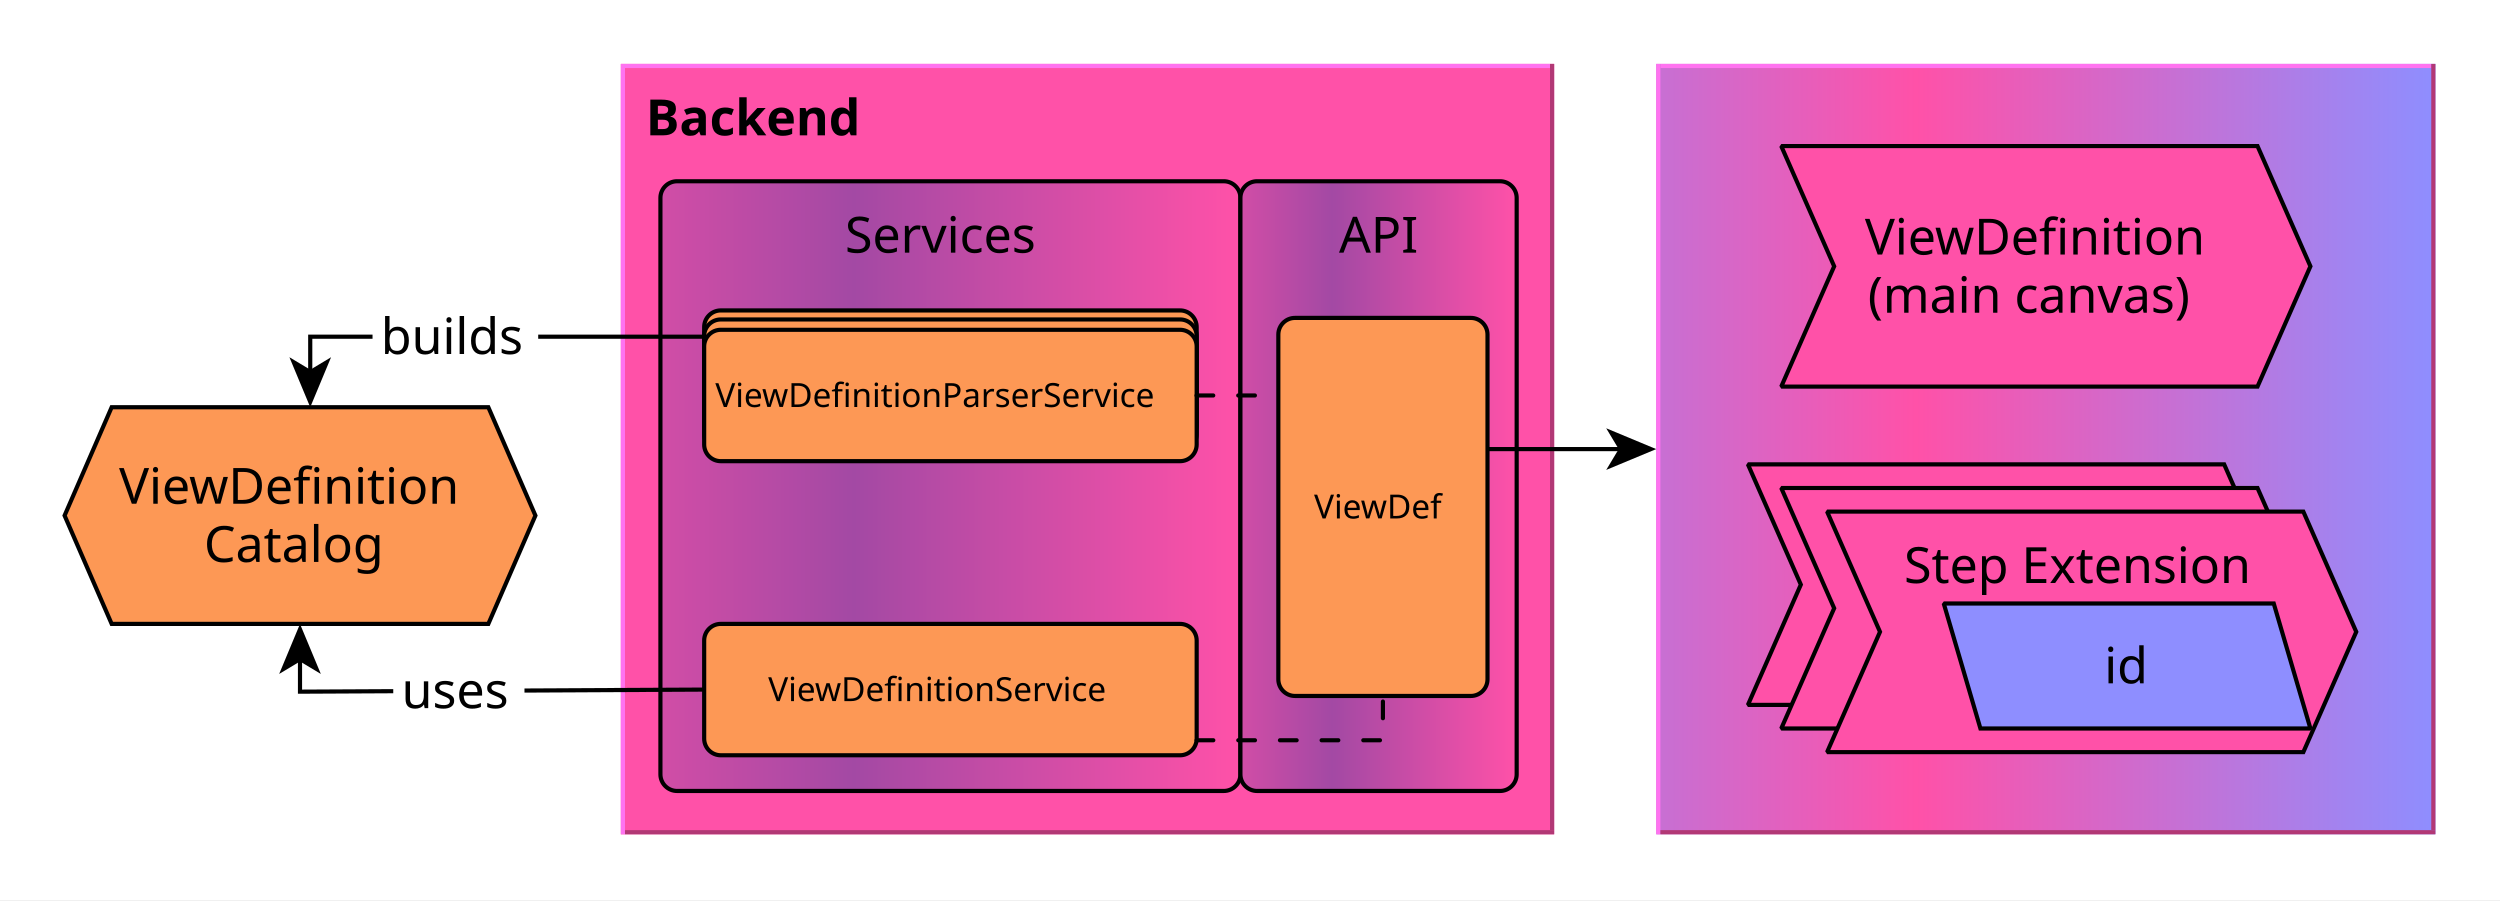
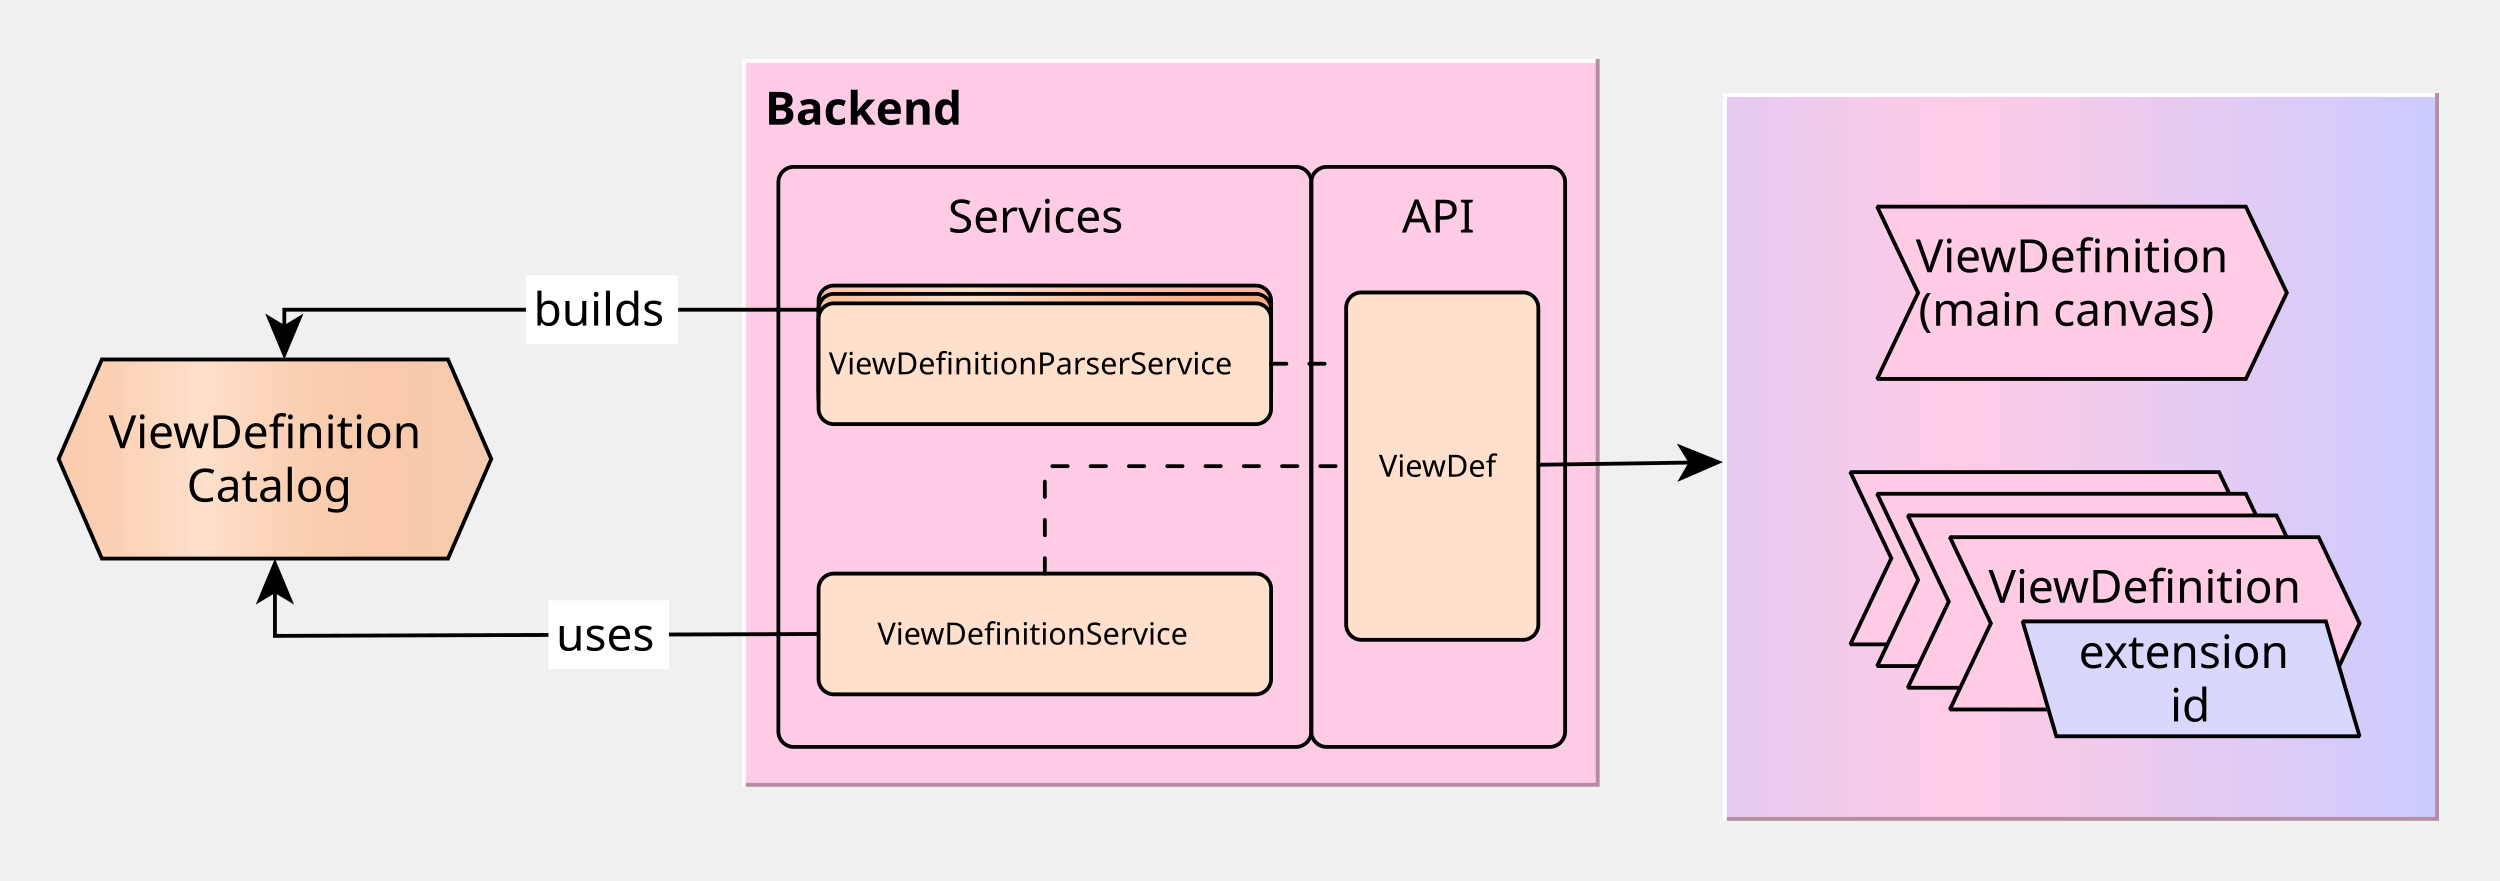
- <svg xmlns="http://www.w3.org/2000/svg" fill-opacity="1" color-rendering="auto" color-interpolation="auto" text-rendering="auto" stroke="black" stroke-linecap="square" width="600" stroke-miterlimit="10" shape-rendering="auto" stroke-opacity="1" fill="black" stroke-dasharray="none" font-weight="normal" stroke-width="1" height="216" font-family="'Dialog'" font-style="normal" stroke-linejoin="miter" font-size="12px" stroke-dashoffset="0" image-rendering="auto">
+ <svg xmlns="http://www.w3.org/2000/svg" fill-opacity="1" color-rendering="auto" color-interpolation="auto" text-rendering="auto" stroke="black" stroke-linecap="square" width="653" stroke-miterlimit="10" shape-rendering="auto" stroke-opacity="1" fill="black" stroke-dasharray="none" font-weight="normal" stroke-width="1" height="230" font-family="'Dialog'" font-style="normal" stroke-linejoin="miter" font-size="12px" stroke-dashoffset="0" image-rendering="auto">
  <defs id="genericDefs" />
  <g>
    <defs id="defs1">
-       <linearGradient x1="620.833" gradientUnits="userSpaceOnUse" x2="745.5" y1="121.333" y2="121.333" id="linearGradient1" spreadMethod="reflect">
-         <stop stop-opacity="1" stop-color="rgb(255,81,168)" offset="0%" />
-         <stop stop-opacity="1" stop-color="rgb(142,142,255)" offset="100%" />
+       <linearGradient x1="1211.213" gradientUnits="userSpaceOnUse" x2="1290.013" y1="41.593" y2="41.593" id="linearGradient1" spreadMethod="reflect">
+         <stop stop-opacity="1" stop-color="rgb(254,224,204)" offset="0%" />
+         <stop stop-opacity="0.396" stop-color="rgb(253,152,85)" offset="100%" />
      </linearGradient>
-       <linearGradient x1="214.167" gradientUnits="userSpaceOnUse" x2="289.5" y1="203.734" y2="203.734" id="linearGradient2" spreadMethod="reflect">
-         <stop stop-opacity="1" stop-color="rgb(253,152,85)" offset="0%" />
-         <stop stop-opacity="1" stop-color="rgb(253,152,85)" offset="100%" />
+       <linearGradient x1="1211.213" gradientUnits="userSpaceOnUse" x2="1290.013" y1="43.762" y2="43.762" id="linearGradient2" spreadMethod="reflect">
+         <stop stop-opacity="1" stop-color="rgb(254,224,204)" offset="0%" />
+         <stop stop-opacity="0.396" stop-color="rgb(253,152,85)" offset="100%" />
      </linearGradient>
-       <linearGradient x1="365.9" gradientUnits="userSpaceOnUse" x2="458.7" y1="149.5" y2="149.5" id="linearGradient3" spreadMethod="reflect">
-         <stop stop-opacity="1" stop-color="rgb(163,73,164)" offset="0%" />
-         <stop stop-opacity="1" stop-color="rgb(255,81,168)" offset="100%" />
+       <linearGradient x1="1470.396" gradientUnits="userSpaceOnUse" x2="1595.062" y1="-8.69" y2="-8.69" id="linearGradient3" spreadMethod="reflect">
+         <stop stop-opacity="1" stop-color="rgb(255,203,229)" offset="0%" />
+         <stop stop-opacity="1" stop-color="rgb(203,203,255)" offset="100%" />
      </linearGradient>
-       <linearGradient x1="369.4" gradientUnits="userSpaceOnUse" x2="448.2" y1="255.734" y2="255.734" id="linearGradient4" spreadMethod="reflect">
-         <stop stop-opacity="1" stop-color="rgb(253,152,85)" offset="0%" />
-         <stop stop-opacity="1" stop-color="rgb(253,152,85)" offset="100%" />
-       </linearGradient>
-       <linearGradient x1="369.4" gradientUnits="userSpaceOnUse" x2="448.2" y1="180.5" y2="180.5" id="linearGradient5" spreadMethod="reflect">
-         <stop stop-opacity="1" stop-color="rgb(253,152,85)" offset="0%" />
-         <stop stop-opacity="1" stop-color="rgb(253,152,85)" offset="100%" />
-       </linearGradient>
-       <linearGradient x1="369.4" gradientUnits="userSpaceOnUse" x2="448.2" y1="182.669" y2="182.669" id="linearGradient6" spreadMethod="reflect">
-         <stop stop-opacity="1" stop-color="rgb(253,152,85)" offset="0%" />
-         <stop stop-opacity="1" stop-color="rgb(253,152,85)" offset="100%" />
-       </linearGradient>
-       <linearGradient x1="369.4" gradientUnits="userSpaceOnUse" x2="448.2" y1="185.149" y2="185.149" id="linearGradient7" spreadMethod="reflect">
-         <stop stop-opacity="1" stop-color="rgb(253,152,85)" offset="0%" />
-         <stop stop-opacity="1" stop-color="rgb(253,152,85)" offset="100%" />
-       </linearGradient>
-       <linearGradient x1="480.8" gradientUnits="userSpaceOnUse" x2="525" y1="149.5" y2="149.5" id="linearGradient8" spreadMethod="reflect">
-         <stop stop-opacity="1" stop-color="rgb(163,73,164)" offset="0%" />
-         <stop stop-opacity="1" stop-color="rgb(255,81,168)" offset="100%" />
-       </linearGradient>
-       <linearGradient x1="484.533" gradientUnits="userSpaceOnUse" x2="518" y1="182.298" y2="182.298" id="linearGradient9" spreadMethod="reflect">
-         <stop stop-opacity="1" stop-color="rgb(253,152,85)" offset="0%" />
-         <stop stop-opacity="1" stop-color="rgb(253,152,85)" offset="100%" />
+       <linearGradient x1="1010.979" gradientUnits="userSpaceOnUse" x2="1086.312" y1="60.893" y2="60.893" id="linearGradient4" spreadMethod="reflect">
+         <stop stop-opacity="1" stop-color="rgb(254,224,204)" offset="0%" />
+         <stop stop-opacity="0.396" stop-color="rgb(253,152,85)" offset="100%" />
      </linearGradient>
      <clipPath clipPathUnits="userSpaceOnUse" id="clipPath1">
-         <path d="M0 0 L600 0 L600 216 L0 216 L0 0 Z" />
+         <path d="M0 0 L653 0 L653 230 L0 230 L0 0 Z" />
      </clipPath>
      <clipPath clipPathUnits="userSpaceOnUse" id="clipPath2">
-         <path d="M161 106 L761 106 L761 322 L161 322 L161 106 Z" />
+         <path d="M958 -33 L1611 -33 L1611 197 L958 197 L958 -33 Z" />
      </clipPath>
    </defs>
-     <g fill="white" text-rendering="geometricPrecision" shape-rendering="geometricPrecision" transform="translate(-161,-106)" stroke="white">
-       <rect x="161" width="600" height="216" y="106" clip-path="url(#clipPath2)" stroke="none" />
+     <g fill="rgb(255,203,229)" text-rendering="geometricPrecision" shape-rendering="geometricPrecision" transform="matrix(1,0,0,1,-958,33)" stroke="rgb(255,203,229)">
+       <rect x="1151.812" width="224" height="190.067" y="-17.573" clip-path="url(#clipPath2)" stroke="none" />
    </g>
-     <g fill="url(#linearGradient1)" text-rendering="geometricPrecision" shape-rendering="geometricPrecision" transform="matrix(1,0,0,1,-161,-106)" stroke="url(#linearGradient1)">
-       <rect x="558.5" width="187" height="184.9" y="121.333" clip-path="url(#clipPath2)" stroke="none" />
-       <rect x="558.5" y="121.333" clip-path="url(#clipPath2)" fill="rgb(255,115,240)" width="1" height="184.9" stroke="none" />
-       <rect x="559.5" y="121.333" clip-path="url(#clipPath2)" fill="rgb(255,115,240)" width="185" height="1" stroke="none" />
-       <rect x="559.5" y="305.233" clip-path="url(#clipPath2)" fill="rgb(178,56,117)" width="186" height="1" stroke="none" />
-       <rect x="744.5" y="121.333" clip-path="url(#clipPath2)" fill="rgb(178,56,117)" width="1" height="183.9" stroke="none" />
-       <path fill="url(#linearGradient2)" d="M176.5 229.734 L187.8 203.734 L278.2 203.734 L289.5 229.734 L278.2 255.734 L187.8 255.734 Z" clip-path="url(#clipPath2)" fill-rule="evenodd" stroke="none" />
+     <g fill="white" text-rendering="geometricPrecision" shape-rendering="geometricPrecision" transform="matrix(1,0,0,1,-958,33)" stroke="white">
+       <rect x="1151.812" width="1" height="190.067" y="-17.573" clip-path="url(#clipPath2)" stroke="none" />
+       <rect x="1152.812" width="222" height="1" y="-17.573" clip-path="url(#clipPath2)" stroke="none" />
+       <rect x="1152.812" y="171.493" clip-path="url(#clipPath2)" fill="rgb(178,142,160)" width="223" height="1" stroke="none" />
+       <rect x="1374.812" y="-17.573" clip-path="url(#clipPath2)" fill="rgb(178,142,160)" width="1" height="189.067" stroke="none" />
    </g>
-     <g text-rendering="geometricPrecision" stroke-miterlimit="1.45" shape-rendering="geometricPrecision" transform="matrix(1,0,0,1,-161,-106)" stroke-linecap="butt">
-       <path fill="none" d="M176.5 229.734 L187.8 203.734 L278.2 203.734 L289.5 229.734 L278.2 255.734 L187.8 255.734 Z" fill-rule="evenodd" clip-path="url(#clipPath2)" />
-       <text x="189.576" xml:space="preserve" y="226.904" clip-path="url(#clipPath2)" font-family="sans-serif" stroke="none">ViewDefinition</text>
-       <text x="209.958" xml:space="preserve" y="240.873" clip-path="url(#clipPath2)" font-family="sans-serif" stroke="none">Catalog</text>
+     <g stroke-linecap="butt" transform="matrix(1,0,0,1,-958,33)" text-rendering="geometricPrecision" font-family="sans-serif" shape-rendering="geometricPrecision" font-weight="bold" stroke-miterlimit="1.45">
+       <text x="1157.812" xml:space="preserve" y="-0.435" clip-path="url(#clipPath2)" stroke="none">Backend</text>
+       <rect x="1161.312" y="10.593" clip-path="url(#clipPath2)" fill="none" width="139.2" rx="4" ry="4" height="151.5" />
+       <text x="1205.612" xml:space="preserve" y="27.732" clip-path="url(#clipPath2)" font-weight="normal" stroke="none">Services</text>
    </g>
-     <g fill="rgb(255,81,168)" text-rendering="geometricPrecision" shape-rendering="geometricPrecision" transform="matrix(1,0,0,1,-161,-106)" stroke="rgb(255,81,168)">
-       <rect x="310" width="224" height="184.9" y="121.333" clip-path="url(#clipPath2)" stroke="none" />
-       <rect x="310" y="121.333" clip-path="url(#clipPath2)" fill="rgb(255,115,240)" width="1" height="184.9" stroke="none" />
-       <rect x="311" y="121.333" clip-path="url(#clipPath2)" fill="rgb(255,115,240)" width="222" height="1" stroke="none" />
-       <rect x="311" y="305.233" clip-path="url(#clipPath2)" fill="rgb(178,56,117)" width="223" height="1" stroke="none" />
-       <rect x="533" y="121.333" clip-path="url(#clipPath2)" fill="rgb(178,56,117)" width="1" height="183.9" stroke="none" />
+     <g fill="rgb(254,224,204)" text-rendering="geometricPrecision" shape-rendering="geometricPrecision" transform="matrix(1,0,0,1,-958,33)" stroke="rgb(254,224,204)">
+       <rect x="1171.812" y="116.828" clip-path="url(#clipPath2)" width="118.2" rx="4" ry="4" height="31.533" stroke="none" />
    </g>
-     <g stroke-linecap="butt" transform="matrix(1,0,0,1,-161,-106)" text-rendering="geometricPrecision" font-family="sans-serif" shape-rendering="geometricPrecision" font-weight="bold" stroke-miterlimit="1.45">
-       <text x="316" xml:space="preserve" y="138.472" clip-path="url(#clipPath2)" stroke="none">Backend</text>
+     <g text-rendering="geometricPrecision" stroke-miterlimit="1.45" shape-rendering="geometricPrecision" transform="matrix(1,0,0,1,-958,33)" stroke-linecap="butt">
+       <rect x="1171.812" y="116.828" clip-path="url(#clipPath2)" fill="none" width="118.2" rx="4" ry="4" height="31.533" />
+       <text x="1187.18" font-size="8px" y="135.364" clip-path="url(#clipPath2)" font-family="sans-serif" stroke="none" xml:space="preserve">ViewDefinitionService</text>
    </g>
-     <g fill="url(#linearGradient3)" text-rendering="geometricPrecision" shape-rendering="geometricPrecision" transform="matrix(1,0,0,1,-161,-106)" stroke="url(#linearGradient3)">
-       <rect x="319.5" y="149.5" clip-path="url(#clipPath2)" width="139.2" rx="4" ry="4" height="146.333" stroke="none" />
+     <g fill="url(#linearGradient1)" text-rendering="geometricPrecision" shape-rendering="geometricPrecision" transform="matrix(1,0,0,1,-958,33)" stroke="url(#linearGradient1)">
+       <rect x="1171.812" y="41.593" clip-path="url(#clipPath2)" width="118.2" rx="4" ry="4" height="31.533" stroke="none" />
    </g>
-     <g text-rendering="geometricPrecision" stroke-miterlimit="1.45" shape-rendering="geometricPrecision" transform="matrix(1,0,0,1,-161,-106)" stroke-linecap="butt">
-       <rect x="319.5" y="149.5" clip-path="url(#clipPath2)" fill="none" width="139.2" rx="4" ry="4" height="146.333" />
-       <text x="363.799" xml:space="preserve" y="166.639" clip-path="url(#clipPath2)" font-family="sans-serif" stroke="none">Services</text>
+     <g text-rendering="geometricPrecision" stroke-miterlimit="1.45" shape-rendering="geometricPrecision" transform="matrix(1,0,0,1,-958,33)" stroke-linecap="butt">
+       <rect x="1171.812" y="41.593" clip-path="url(#clipPath2)" fill="none" width="118.2" rx="4" ry="4" height="31.533" />
    </g>
-     <g fill="url(#linearGradient4)" text-rendering="geometricPrecision" shape-rendering="geometricPrecision" transform="matrix(1,0,0,1,-161,-106)" stroke="url(#linearGradient4)">
-       <rect x="330" y="255.734" clip-path="url(#clipPath2)" width="118.2" rx="4" ry="4" height="31.533" stroke="none" />
+     <g fill="url(#linearGradient2)" text-rendering="geometricPrecision" shape-rendering="geometricPrecision" transform="matrix(1,0,0,1,-958,33)" stroke="url(#linearGradient2)">
+       <rect x="1171.812" y="43.762" clip-path="url(#clipPath2)" width="118.2" rx="4" ry="4" height="31.533" stroke="none" />
    </g>
-     <g text-rendering="geometricPrecision" stroke-miterlimit="1.45" shape-rendering="geometricPrecision" transform="matrix(1,0,0,1,-161,-106)" stroke-linecap="butt">
-       <rect x="330" y="255.734" clip-path="url(#clipPath2)" fill="none" width="118.2" rx="4" ry="4" height="31.533" />
-       <text x="345.368" font-size="8px" y="274.271" clip-path="url(#clipPath2)" font-family="sans-serif" stroke="none" xml:space="preserve">ViewDefinitionService</text>
+     <g text-rendering="geometricPrecision" stroke-miterlimit="1.45" shape-rendering="geometricPrecision" transform="matrix(1,0,0,1,-958,33)" stroke-linecap="butt">
+       <rect x="1171.812" y="43.762" clip-path="url(#clipPath2)" fill="none" width="118.2" rx="4" ry="4" height="31.533" />
    </g>
-     <g fill="url(#linearGradient5)" text-rendering="geometricPrecision" shape-rendering="geometricPrecision" transform="matrix(1,0,0,1,-161,-106)" stroke="url(#linearGradient5)">
-       <rect x="330" y="180.5" clip-path="url(#clipPath2)" width="118.2" rx="4" ry="4" height="31.533" stroke="none" />
+     <g fill="rgb(254,224,204)" text-rendering="geometricPrecision" shape-rendering="geometricPrecision" transform="matrix(1,0,0,1,-958,33)" stroke="rgb(254,224,204)">
+       <rect x="1171.812" y="46.242" clip-path="url(#clipPath2)" width="118.2" rx="4" ry="4" height="31.533" stroke="none" />
    </g>
-     <g text-rendering="geometricPrecision" stroke-miterlimit="1.45" shape-rendering="geometricPrecision" transform="matrix(1,0,0,1,-161,-106)" stroke-linecap="butt">
-       <rect x="330" y="180.5" clip-path="url(#clipPath2)" fill="none" width="118.2" rx="4" ry="4" height="31.533" />
+     <g text-rendering="geometricPrecision" stroke-miterlimit="1.45" shape-rendering="geometricPrecision" transform="matrix(1,0,0,1,-958,33)" stroke-linecap="butt">
+       <rect x="1171.812" y="46.242" clip-path="url(#clipPath2)" fill="none" width="118.2" rx="4" ry="4" height="31.533" />
+       <text x="1174.483" font-size="8px" y="64.778" clip-path="url(#clipPath2)" font-family="sans-serif" stroke="none" xml:space="preserve">ViewDefinitionParserService</text>
+       <rect x="1300.513" y="10.593" clip-path="url(#clipPath2)" fill="none" width="66.3" rx="4" ry="4" height="151.5" />
+       <text x="1324.17" xml:space="preserve" y="27.732" clip-path="url(#clipPath2)" font-family="sans-serif" stroke="none">API</text>
    </g>
-     <g fill="url(#linearGradient6)" text-rendering="geometricPrecision" shape-rendering="geometricPrecision" transform="matrix(1,0,0,1,-161,-106)" stroke="url(#linearGradient6)">
-       <rect x="330" y="182.669" clip-path="url(#clipPath2)" width="118.2" rx="4" ry="4" height="31.533" stroke="none" />
+     <g fill="url(#linearGradient3)" text-rendering="geometricPrecision" shape-rendering="geometricPrecision" transform="matrix(1,0,0,1,-958,33)" stroke="url(#linearGradient3)">
+       <rect x="1408.062" width="187" height="190.067" y="-8.69" clip-path="url(#clipPath2)" stroke="none" />
+       <rect x="1408.062" y="-8.69" clip-path="url(#clipPath2)" fill="white" width="1" height="190.067" stroke="none" />
+       <rect x="1409.062" y="-8.69" clip-path="url(#clipPath2)" fill="white" width="185" height="1" stroke="none" />
+       <rect x="1409.062" y="180.376" clip-path="url(#clipPath2)" fill="rgb(178,142,160)" width="186" height="1" stroke="none" />
+       <rect x="1594.062" y="-8.69" clip-path="url(#clipPath2)" fill="rgb(178,142,160)" width="1" height="189.067" stroke="none" />
+       <path fill="rgb(255,203,229)" d="M1441.312 90.31 L1537.612 90.31 L1548.312 112.81 L1537.612 135.31 L1441.312 135.31 L1452.013 112.81 Z" clip-path="url(#clipPath2)" fill-rule="evenodd" stroke="none" />
    </g>
-     <g text-rendering="geometricPrecision" stroke-miterlimit="1.45" shape-rendering="geometricPrecision" transform="matrix(1,0,0,1,-161,-106)" stroke-linecap="butt">
-       <rect x="330" y="182.669" clip-path="url(#clipPath2)" fill="none" width="118.2" rx="4" ry="4" height="31.533" />
+     <g text-rendering="geometricPrecision" stroke-miterlimit="1.45" shape-rendering="geometricPrecision" transform="matrix(1,0,0,1,-958,33)" stroke-linecap="butt">
+       <path fill="none" d="M1441.312 90.31 L1537.612 90.31 L1548.312 112.81 L1537.612 135.31 L1441.312 135.31 L1452.013 112.81 Z" fill-rule="evenodd" clip-path="url(#clipPath2)" />
    </g>
-     <g fill="url(#linearGradient7)" text-rendering="geometricPrecision" shape-rendering="geometricPrecision" transform="matrix(1,0,0,1,-161,-106)" stroke="url(#linearGradient7)">
-       <rect x="330" y="185.149" clip-path="url(#clipPath2)" width="118.2" rx="4" ry="4" height="31.533" stroke="none" />
+     <g fill="rgb(255,203,229)" text-rendering="geometricPrecision" shape-rendering="geometricPrecision" transform="matrix(1,0,0,1,-958,33)" stroke="rgb(255,203,229)">
+       <path d="M1448.312 95.977 L1544.612 95.977 L1555.312 118.477 L1544.612 140.976 L1448.312 140.976 L1459.013 118.477 Z" fill-rule="evenodd" clip-path="url(#clipPath2)" stroke="none" />
    </g>
-     <g text-rendering="geometricPrecision" stroke-miterlimit="1.45" shape-rendering="geometricPrecision" transform="matrix(1,0,0,1,-161,-106)" stroke-linecap="butt">
-       <rect x="330" y="185.149" clip-path="url(#clipPath2)" fill="none" width="118.2" rx="4" ry="4" height="31.533" />
-       <text x="332.67" font-size="8px" y="203.685" clip-path="url(#clipPath2)" font-family="sans-serif" stroke="none" xml:space="preserve">ViewDefinitionParserService</text>
+     <g text-rendering="geometricPrecision" stroke-miterlimit="1.45" shape-rendering="geometricPrecision" transform="matrix(1,0,0,1,-958,33)" stroke-linecap="butt">
+       <path fill="none" d="M1448.312 95.977 L1544.612 95.977 L1555.312 118.477 L1544.612 140.976 L1448.312 140.976 L1459.013 118.477 Z" fill-rule="evenodd" clip-path="url(#clipPath2)" />
    </g>
-     <g fill="url(#linearGradient8)" text-rendering="geometricPrecision" shape-rendering="geometricPrecision" transform="matrix(1,0,0,1,-161,-106)" stroke="url(#linearGradient8)">
-       <rect x="458.7" y="149.5" clip-path="url(#clipPath2)" width="66.3" rx="4" ry="4" height="146.333" stroke="none" />
+     <g fill="rgb(255,203,229)" text-rendering="geometricPrecision" shape-rendering="geometricPrecision" transform="matrix(1,0,0,1,-958,33)" stroke="rgb(255,203,229)">
+       <path d="M1456.312 101.643 L1552.612 101.643 L1563.312 124.143 L1552.612 146.643 L1456.312 146.643 L1467.013 124.143 Z" fill-rule="evenodd" clip-path="url(#clipPath2)" stroke="none" />
    </g>
-     <g text-rendering="geometricPrecision" stroke-miterlimit="1.45" shape-rendering="geometricPrecision" transform="matrix(1,0,0,1,-161,-106)" stroke-linecap="butt">
-       <rect x="458.7" y="149.5" clip-path="url(#clipPath2)" fill="none" width="66.3" rx="4" ry="4" height="146.333" />
-       <text x="482.358" xml:space="preserve" y="166.639" clip-path="url(#clipPath2)" font-family="sans-serif" stroke="none">API</text>
+     <g text-rendering="geometricPrecision" stroke-miterlimit="1.45" shape-rendering="geometricPrecision" transform="matrix(1,0,0,1,-958,33)" stroke-linecap="butt">
+       <path fill="none" d="M1456.312 101.643 L1552.612 101.643 L1563.312 124.143 L1552.612 146.643 L1456.312 146.643 L1467.013 124.143 Z" fill-rule="evenodd" clip-path="url(#clipPath2)" />
    </g>
-     <g fill="url(#linearGradient9)" text-rendering="geometricPrecision" shape-rendering="geometricPrecision" transform="matrix(1,0,0,1,-161,-106)" stroke="url(#linearGradient9)">
-       <rect x="467.8" y="182.298" clip-path="url(#clipPath2)" width="50.2" rx="4" ry="4" height="90.733" stroke="none" />
+     <g fill="rgb(255,203,229)" text-rendering="geometricPrecision" shape-rendering="geometricPrecision" transform="matrix(1,0,0,1,-958,33)" stroke="rgb(255,203,229)">
+       <path d="M1467.312 107.31 L1563.612 107.31 L1574.312 129.81 L1563.612 152.31 L1467.312 152.31 L1478.013 129.81 Z" fill-rule="evenodd" clip-path="url(#clipPath2)" stroke="none" />
    </g>
-     <g text-rendering="geometricPrecision" stroke-miterlimit="1.45" shape-rendering="geometricPrecision" transform="matrix(1,0,0,1,-161,-106)" stroke-linecap="butt">
-       <rect x="467.8" y="182.298" clip-path="url(#clipPath2)" fill="none" width="50.2" rx="4" ry="4" height="90.733" />
-       <text x="476.371" font-size="8px" y="230.434" clip-path="url(#clipPath2)" font-family="sans-serif" stroke="none" xml:space="preserve">ViewDef</text>
+     <g text-rendering="geometricPrecision" stroke-miterlimit="1.45" shape-rendering="geometricPrecision" transform="matrix(1,0,0,1,-958,33)" stroke-linecap="butt">
+       <path fill="none" d="M1467.312 107.31 L1563.612 107.31 L1574.312 129.81 L1563.612 152.31 L1467.312 152.31 L1478.013 129.81 Z" fill-rule="evenodd" clip-path="url(#clipPath2)" />
+       <text x="1477.389" xml:space="preserve" y="124.449" clip-path="url(#clipPath2)" font-family="sans-serif" stroke="none">ViewDefinition</text>
    </g>
-     <g fill="rgb(255,81,168)" text-rendering="geometricPrecision" shape-rendering="geometricPrecision" transform="matrix(1,0,0,1,-161,-106)" stroke="rgb(255,81,168)">
-       <path d="M588.5 141.057 L702.8 141.057 L715.5 169.92 L702.8 198.783 L588.5 198.783 L601.2 169.92 Z" fill-rule="evenodd" clip-path="url(#clipPath2)" stroke="none" />
+     <g fill="rgb(216,216,255)" text-rendering="geometricPrecision" shape-rendering="geometricPrecision" transform="matrix(1,0,0,1,-958,33)" stroke="rgb(216,216,255)">
+       <path d="M1486.312 129.31 L1565.513 129.31 L1574.312 159.31 L1495.112 159.31 Z" fill-rule="evenodd" clip-path="url(#clipPath2)" stroke="none" />
    </g>
-     <g text-rendering="geometricPrecision" stroke-miterlimit="1.45" shape-rendering="geometricPrecision" transform="matrix(1,0,0,1,-161,-106)" stroke-linecap="butt">
-       <path fill="none" d="M588.5 141.057 L702.8 141.057 L715.5 169.92 L702.8 198.783 L588.5 198.783 L601.2 169.92 Z" fill-rule="evenodd" clip-path="url(#clipPath2)" />
-       <text x="608.576" xml:space="preserve" y="167.09" clip-path="url(#clipPath2)" font-family="sans-serif" stroke="none">ViewDefinition</text>
-       <text x="609.288" xml:space="preserve" y="181.059" clip-path="url(#clipPath2)" font-family="sans-serif" stroke="none">(main canvas)</text>
+     <g text-rendering="geometricPrecision" stroke-miterlimit="1.45" shape-rendering="geometricPrecision" transform="matrix(1,0,0,1,-958,33)" stroke-linecap="butt">
+       <path fill="none" d="M1486.312 129.31 L1565.513 129.31 L1574.312 159.31 L1495.112 159.31 Z" fill-rule="evenodd" clip-path="url(#clipPath2)" />
+       <text x="1500.957" xml:space="preserve" y="141.48" clip-path="url(#clipPath2)" font-family="sans-serif" stroke="none">extension</text>
+       <text x="1524.837" xml:space="preserve" y="155.448" clip-path="url(#clipPath2)" font-family="sans-serif" stroke="none">id</text>
    </g>
-     <g fill="rgb(255,81,168)" text-rendering="geometricPrecision" shape-rendering="geometricPrecision" transform="matrix(1,0,0,1,-161,-106)" stroke="rgb(255,81,168)">
-       <path d="M580.5 217.45 L694.8 217.45 L707.5 246.313 L694.8 275.177 L580.5 275.177 L593.2 246.313 Z" fill-rule="evenodd" clip-path="url(#clipPath2)" stroke="none" />
+     <g fill="url(#linearGradient4)" text-rendering="geometricPrecision" shape-rendering="geometricPrecision" transform="matrix(1,0,0,1,-958,33)" stroke="url(#linearGradient4)">
+       <path d="M973.312 86.893 L984.612 60.893 L1075.013 60.893 L1086.312 86.893 L1075.013 112.893 L984.612 112.893 Z" fill-rule="evenodd" clip-path="url(#clipPath2)" stroke="none" />
    </g>
-     <g text-rendering="geometricPrecision" stroke-miterlimit="1.45" shape-rendering="geometricPrecision" transform="matrix(1,0,0,1,-161,-106)" stroke-linecap="butt">
-       <path fill="none" d="M580.5 217.45 L694.8 217.45 L707.5 246.313 L694.8 275.177 L580.5 275.177 L593.2 246.313 Z" fill-rule="evenodd" clip-path="url(#clipPath2)" />
+     <g text-rendering="geometricPrecision" stroke-miterlimit="1.45" shape-rendering="geometricPrecision" transform="matrix(1,0,0,1,-958,33)" stroke-linecap="butt">
+       <path fill="none" d="M973.312 86.893 L984.612 60.893 L1075.013 60.893 L1086.312 86.893 L1075.013 112.893 L984.612 112.893 Z" fill-rule="evenodd" clip-path="url(#clipPath2)" />
+       <text x="986.389" xml:space="preserve" y="84.063" clip-path="url(#clipPath2)" font-family="sans-serif" stroke="none">ViewDefinition</text>
+       <text x="1006.77" xml:space="preserve" y="98.032" clip-path="url(#clipPath2)" font-family="sans-serif" stroke="none">Catalog</text>
    </g>
-     <g fill="rgb(255,81,168)" text-rendering="geometricPrecision" shape-rendering="geometricPrecision" transform="matrix(1,0,0,1,-161,-106)" stroke="rgb(255,81,168)">
-       <path d="M588.5 223.117 L702.8 223.117 L715.5 251.98 L702.8 280.843 L588.5 280.843 L601.2 251.98 Z" fill-rule="evenodd" clip-path="url(#clipPath2)" stroke="none" />
+     <g fill="rgb(254,224,204)" text-rendering="geometricPrecision" shape-rendering="geometricPrecision" transform="matrix(1,0,0,1,-958,33)" stroke="rgb(254,224,204)">
+       <rect x="1309.612" y="43.391" clip-path="url(#clipPath2)" width="50.2" rx="4" ry="4" height="90.733" stroke="none" />
    </g>
-     <g text-rendering="geometricPrecision" stroke-miterlimit="1.45" shape-rendering="geometricPrecision" transform="matrix(1,0,0,1,-161,-106)" stroke-linecap="butt">
-       <path fill="none" d="M588.5 223.117 L702.8 223.117 L715.5 251.98 L702.8 280.843 L588.5 280.843 L601.2 251.98 Z" fill-rule="evenodd" clip-path="url(#clipPath2)" />
+     <g text-rendering="geometricPrecision" stroke-miterlimit="1.45" shape-rendering="geometricPrecision" transform="matrix(1,0,0,1,-958,33)" stroke-linecap="butt">
+       <rect x="1309.612" y="43.391" clip-path="url(#clipPath2)" fill="none" width="50.2" rx="4" ry="4" height="90.733" />
+       <text x="1318.183" font-size="8px" y="91.528" clip-path="url(#clipPath2)" font-family="sans-serif" stroke="none" xml:space="preserve">ViewDef</text>
    </g>
-     <g fill="rgb(255,81,168)" text-rendering="geometricPrecision" shape-rendering="geometricPrecision" transform="matrix(1,0,0,1,-161,-106)" stroke="rgb(255,81,168)">
-       <path d="M599.5 228.783 L713.8 228.783 L726.5 257.647 L713.8 286.51 L599.5 286.51 L612.2 257.647 Z" fill-rule="evenodd" clip-path="url(#clipPath2)" stroke="none" />
+     <g fill="rgb(255,203,229)" text-rendering="geometricPrecision" shape-rendering="geometricPrecision" transform="matrix(1,0,0,1,-958,33)" stroke="rgb(255,203,229)">
+       <path d="M1448.312 20.977 L1544.612 20.977 L1555.312 43.477 L1544.612 65.977 L1448.312 65.977 L1459.013 43.477 Z" fill-rule="evenodd" clip-path="url(#clipPath2)" stroke="none" />
    </g>
-     <g text-rendering="geometricPrecision" stroke-miterlimit="1.45" shape-rendering="geometricPrecision" transform="matrix(1,0,0,1,-161,-106)" stroke-linecap="butt">
-       <path fill="none" d="M599.5 228.783 L713.8 228.783 L726.5 257.647 L713.8 286.51 L599.5 286.51 L612.2 257.647 Z" fill-rule="evenodd" clip-path="url(#clipPath2)" />
-       <text x="617.977" xml:space="preserve" y="245.922" clip-path="url(#clipPath2)" font-family="sans-serif" stroke="none">Step Extension</text>
-     </g>
-     <g fill="rgb(142,142,255)" text-rendering="geometricPrecision" shape-rendering="geometricPrecision" transform="matrix(1,0,0,1,-161,-106)" stroke="rgb(142,142,255)">
-       <path d="M627.5 250.843 L706.7 250.843 L715.5 280.843 L636.3 280.843 Z" fill-rule="evenodd" clip-path="url(#clipPath2)" stroke="none" />
-     </g>
-     <g text-rendering="geometricPrecision" stroke-miterlimit="1.45" shape-rendering="geometricPrecision" transform="matrix(1,0,0,1,-161,-106)" stroke-linecap="butt">
-       <path fill="none" d="M627.5 250.843 L706.7 250.843 L715.5 280.843 L636.3 280.843 Z" fill-rule="evenodd" clip-path="url(#clipPath2)" />
-       <text x="666.024" xml:space="preserve" y="269.998" clip-path="url(#clipPath2)" font-family="sans-serif" stroke="none">id</text>
-       <path fill="none" d="M329.974 271.501 L233 272 L233 263.747" clip-path="url(#clipPath2)" />
-       <path d="M233 255.747 L228 267.747 L233 264.747 L238 267.747 Z" clip-path="url(#clipPath2)" stroke="none" />
-       <rect x="255.381" y="262.82" clip-path="url(#clipPath2)" fill="white" width="31.492" height="17.969" stroke="none" />
-       <text x="257.381" xml:space="preserve" y="275.958" clip-path="url(#clipPath2)" font-family="sans-serif" stroke="none">uses</text>
-       <path fill="none" d="M329.979 186.807 L235.457 186.807 L235.457 195.734" clip-path="url(#clipPath2)" />
-       <path d="M235.457 203.734 L240.457 191.734 L235.457 194.734 L230.457 191.734 Z" clip-path="url(#clipPath2)" stroke="none" />
-       <rect x="250.408" y="177.822" clip-path="url(#clipPath2)" fill="white" width="39.76" height="17.969" stroke="none" />
-       <text x="252.408" xml:space="preserve" y="190.961" clip-path="url(#clipPath2)" font-family="sans-serif" stroke="none">builds</text>
-       <path fill="none" stroke-dasharray="4,3,0,3" d="M448.192 283.665 L492.9 283.665 L492.9 273.028" clip-path="url(#clipPath2)" stroke-linecap="round" />
-       <path fill="none" stroke-dasharray="4,3,0,3" d="M448.176 200.916 L467.778 200.916" clip-path="url(#clipPath2)" stroke-linecap="round" />
-       <path fill="none" d="M518.032 213.783 L550.49 213.783" clip-path="url(#clipPath2)" />
-       <path d="M558.49 213.783 L546.49 208.783 L549.49 213.783 L546.49 218.783 Z" clip-path="url(#clipPath2)" stroke="none" />
+     <g text-rendering="geometricPrecision" stroke-miterlimit="1.45" shape-rendering="geometricPrecision" transform="matrix(1,0,0,1,-958,33)" stroke-linecap="butt">
+       <path fill="none" d="M1448.312 20.977 L1544.612 20.977 L1555.312 43.477 L1544.612 65.977 L1448.312 65.977 L1459.013 43.477 Z" fill-rule="evenodd" clip-path="url(#clipPath2)" />
+       <text x="1458.389" xml:space="preserve" y="38.115" clip-path="url(#clipPath2)" font-family="sans-serif" stroke="none">ViewDefinition</text>
+       <text x="1459.101" xml:space="preserve" y="52.084" clip-path="url(#clipPath2)" font-family="sans-serif" stroke="none">(main canvas)</text>
+       <path fill="none" d="M1171.804 47.9 L1032.269 47.9 L1032.269 52.901" clip-path="url(#clipPath2)" />
+       <path d="M1032.269 60.901 L1037.269 48.901 L1032.269 51.901 L1027.269 48.901 Z" clip-path="url(#clipPath2)" stroke="none" />
+       <rect x="1095.364" y="38.916" clip-path="url(#clipPath2)" fill="white" width="39.76" height="17.969" stroke="none" />
+       <text x="1097.364" xml:space="preserve" y="52.054" clip-path="url(#clipPath2)" font-family="sans-serif" stroke="none">builds</text>
+       <path fill="none" d="M1171.799 132.594 L1029.812 133.093 L1029.812 120.913" clip-path="url(#clipPath2)" />
+       <path d="M1029.812 112.913 L1024.812 124.913 L1029.812 121.913 L1034.812 124.913 Z" clip-path="url(#clipPath2)" stroke="none" />
+       <rect x="1101.254" y="123.802" clip-path="url(#clipPath2)" fill="white" width="31.492" height="17.969" stroke="none" />
+       <text x="1103.254" xml:space="preserve" y="136.941" clip-path="url(#clipPath2)" font-family="sans-serif" stroke="none">uses</text>
+       <path fill="none" stroke-dasharray="4,3,0,3" d="M1230.912 116.798 L1230.912 88.758 L1309.599 88.758" clip-path="url(#clipPath2)" stroke-linecap="round" />
+       <path fill="none" stroke-dasharray="4,3,0,3" d="M1289.988 62.009 L1309.59 62.009" clip-path="url(#clipPath2)" stroke-linecap="round" />
+       <path fill="none" d="M1359.846 88.394 L1400.043 87.812" clip-path="url(#clipPath2)" />
+       <path d="M1408.042 87.697 L1395.971 82.871 L1399.043 87.827 L1396.116 92.87 Z" clip-path="url(#clipPath2)" stroke="none" />
    </g>
  </g>
</svg>
